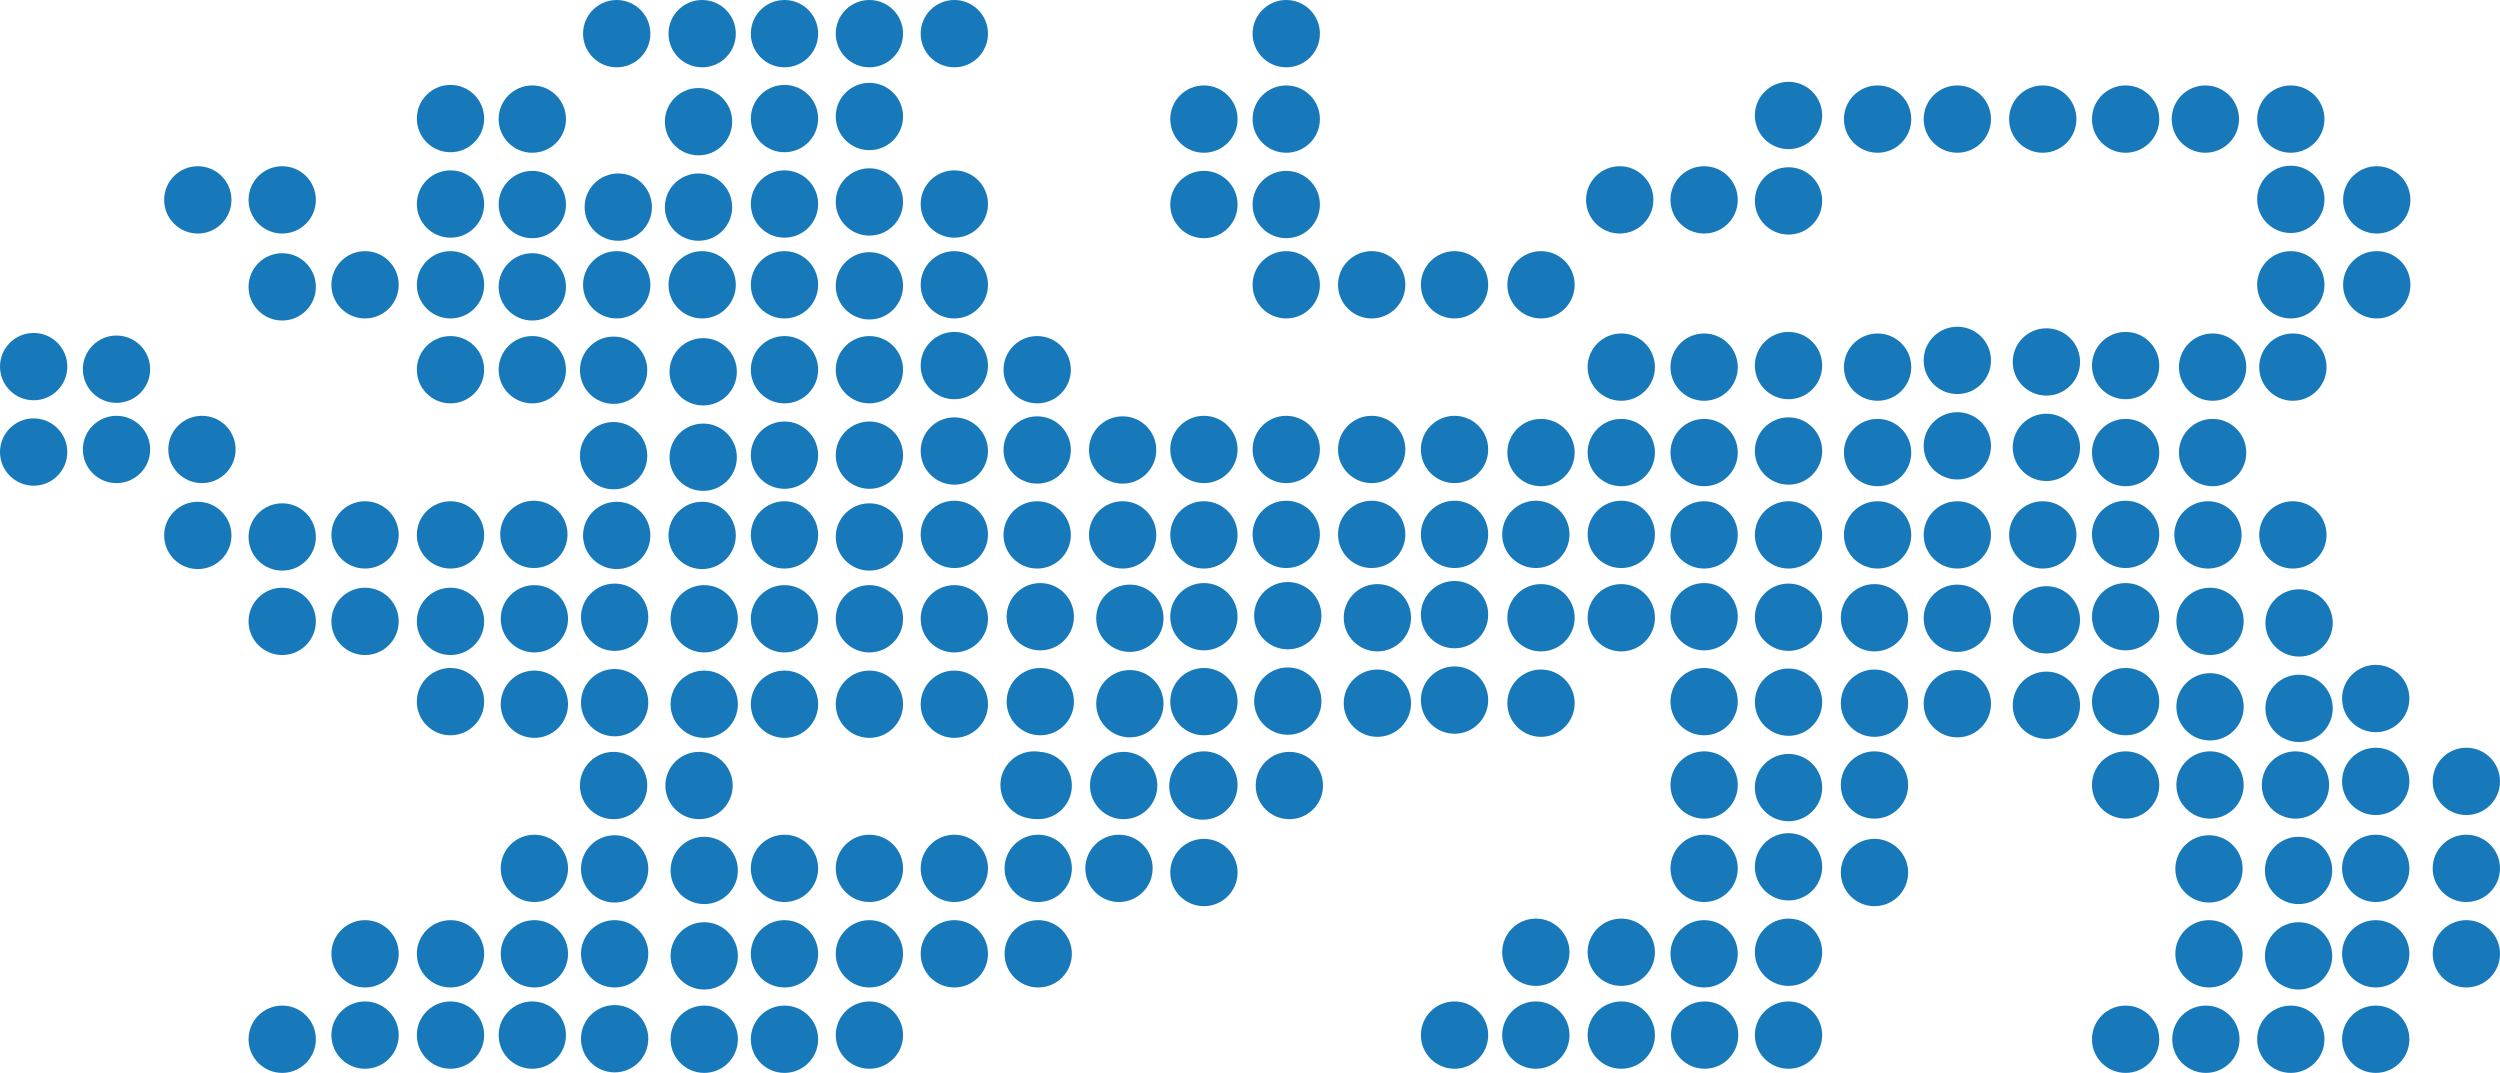
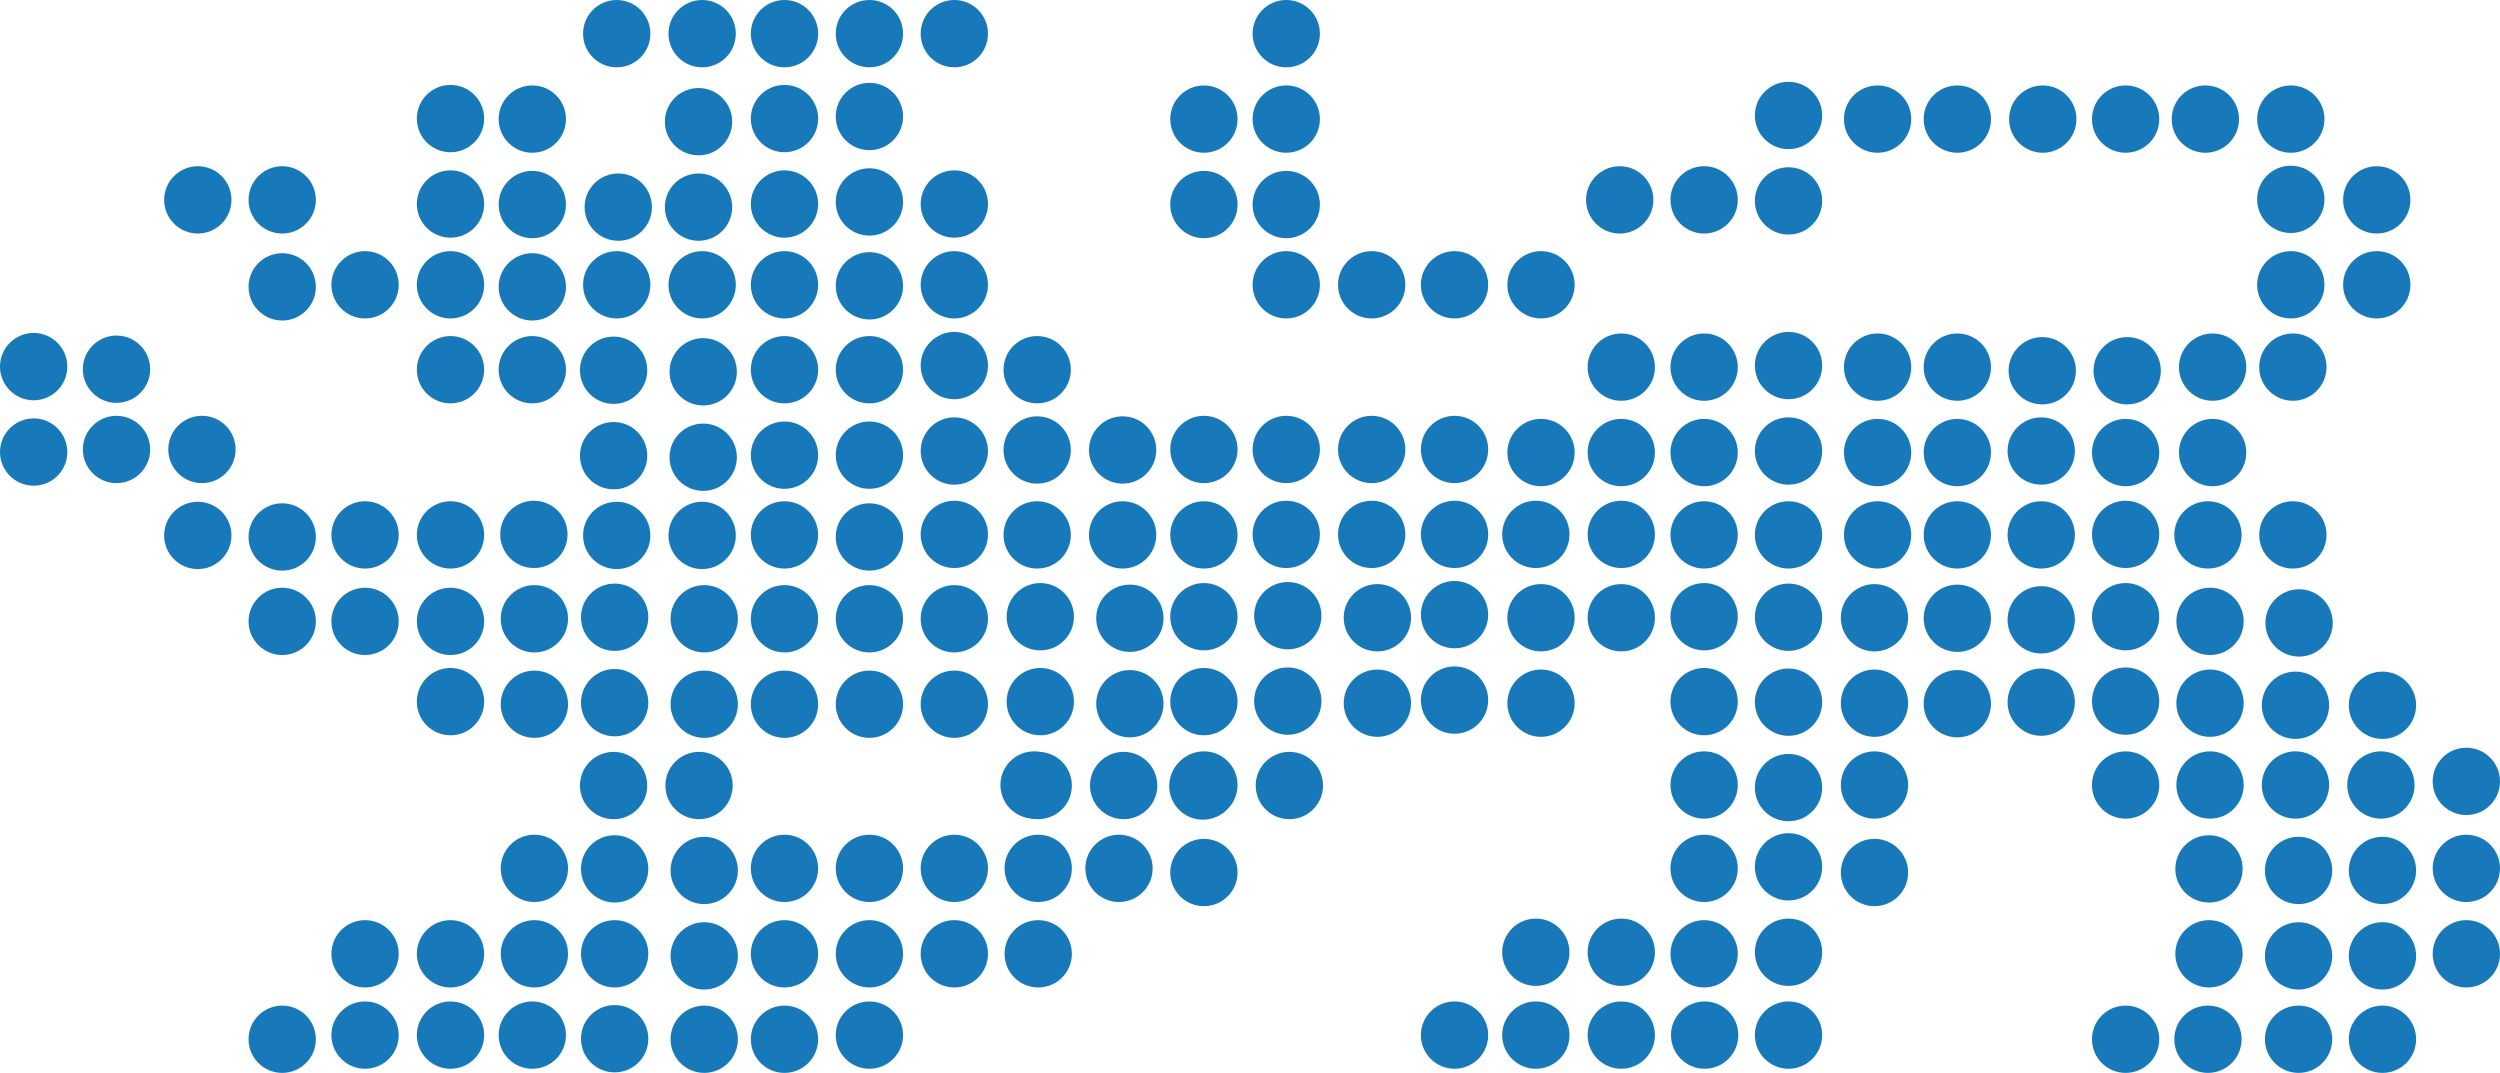
<svg xmlns="http://www.w3.org/2000/svg" version="1.1" id="Ebene_3_Kopie" x="0px" y="0px" viewBox="0 0 482.8 207.2" style="enable-background:new 0 0 482.8 207.2;" xml:space="preserve">
  <style type="text/css">
	.st0{fill:#1779BA;}
</style>
  <circle class="st0" cx="410.5" cy="23" r="6.5" />
  <circle class="st0" cx="425.9" cy="23" r="6.5" />
  <circle class="st0" cx="442.4" cy="23" r="6.5" />
  <circle class="st0" cx="442.4" cy="38.5" r="6.5" />
  <circle class="st0" cx="459" cy="38.6" r="6.5" />
  <circle class="st0" cx="442.4" cy="55" r="6.5" />
  <circle class="st0" cx="459" cy="55" r="6.5" />
  <circle class="st0" cx="427.3" cy="87.4" r="6.5" />
  <circle class="st0" cx="427.3" cy="70.9" r="6.5" />
  <circle class="st0" cx="442.8" cy="70.9" r="6.5" />
-   <circle class="st0" cx="410.5" cy="70.6" r="6.5" />
+   <circle class="st0" cx="410.8" cy="71.6" r="6.5" />
  <circle class="st0" cx="410.5" cy="87.4" r="6.5" />
  <circle class="st0" cx="297.6" cy="55" r="6.5" />
  <circle class="st0" cx="280.9" cy="55" r="6.5" />
  <circle class="st0" cx="312.8" cy="38.6" r="6.5" />
  <circle class="st0" cx="329.1" cy="38.6" r="6.5" />
  <circle class="st0" cx="313.1" cy="70.9" r="6.5" />
  <circle class="st0" cx="313.1" cy="87.4" r="6.5" />
  <circle class="st0" cx="297.6" cy="87.4" r="6.5" />
  <circle class="st0" cx="378" cy="23" r="6.5" />
  <circle class="st0" cx="394.5" cy="23" r="6.5" />
  <circle class="st0" cx="345.4" cy="22.3" r="6.5" />
  <circle class="st0" cx="345.4" cy="38.8" r="6.5" />
  <circle class="st0" cx="362.6" cy="70.9" r="6.5" />
  <circle class="st0" cx="362.6" cy="87.4" r="6.5" />
  <circle class="st0" cx="345.4" cy="70.6" r="6.5" />
  <circle class="st0" cx="345.4" cy="87.1" r="6.5" />
  <circle class="st0" cx="329.1" cy="70.9" r="6.5" />
  <circle class="st0" cx="329.1" cy="87.4" r="6.5" />
  <circle class="st0" cx="329.1" cy="103.3" r="6.5" />
  <circle class="st0" cx="345.4" cy="103.3" r="6.5" />
  <circle class="st0" cx="362.6" cy="103.3" r="6.5" />
-   <circle class="st0" cx="394.5" cy="103.3" r="6.5" />
+   <circle class="st0" cx="394.2" cy="103.3" r="6.5" />
  <circle class="st0" cx="378" cy="103.3" r="6.5" />
  <circle class="st0" cx="442.8" cy="103.3" r="6.5" />
  <circle class="st0" cx="426.4" cy="103.3" r="6.5" />
  <circle class="st0" cx="443.3" cy="151.6" r="6.5" />
  <circle class="st0" cx="426.8" cy="151.6" r="6.5" />
  <circle class="st0" cx="362" cy="135.8" r="6.5" />
  <circle class="st0" cx="362" cy="119.3" r="6.5" />
  <circle class="st0" cx="345.4" cy="135.6" r="6.5" />
  <circle class="st0" cx="345.4" cy="119.2" r="6.5" />
  <circle class="st0" cx="329.1" cy="135.5" r="6.5" />
  <circle class="st0" cx="329.1" cy="119.1" r="6.5" />
  <circle class="st0" cx="297.6" cy="135.8" r="6.5" />
  <circle class="st0" cx="297.6" cy="119.3" r="6.5" />
  <circle class="st0" cx="313.1" cy="119.3" r="6.5" />
-   <circle class="st0" cx="410.5" cy="135.5" r="6.5" />
+   <circle class="st0" cx="410.5" cy="135.4" r="6.5" />
  <circle class="st0" cx="410.5" cy="119.1" r="6.5" />
  <circle class="st0" cx="410.5" cy="151.6" r="6.5" />
  <circle class="st0" cx="410.5" cy="103.2" r="6.5" />
  <circle class="st0" cx="362" cy="151.6" r="6.5" />
  <circle class="st0" cx="362" cy="168.5" r="6.5" />
  <circle class="st0" cx="345.4" cy="152.1" r="6.5" />
  <circle class="st0" cx="329.1" cy="151.6" r="6.5" />
  <circle class="st0" cx="313.1" cy="103.2" r="6.5" />
  <circle class="st0" cx="296.6" cy="103.2" r="6.5" />
  <circle class="st0" cx="280.9" cy="135.2" r="6.5" />
  <circle class="st0" cx="280.9" cy="118.7" r="6.5" />
  <circle class="st0" cx="280.9" cy="103.2" r="6.5" />
  <circle class="st0" cx="280.9" cy="86.8" r="6.5" />
  <circle class="st0" cx="345.4" cy="183.9" r="6.5" />
  <circle class="st0" cx="345.4" cy="167.4" r="6.5" />
  <circle class="st0" cx="329.1" cy="184.2" r="6.5" />
  <circle class="st0" cx="329.1" cy="167.7" r="6.5" />
  <circle class="st0" cx="296.6" cy="183.9" r="6.5" />
  <circle class="st0" cx="313.1" cy="183.9" r="6.5" />
  <circle class="st0" cx="296.6" cy="199.9" r="6.5" />
  <circle class="st0" cx="313.1" cy="199.9" r="6.5" />
  <circle class="st0" cx="280.9" cy="199.9" r="6.5" />
  <circle class="st0" cx="345.4" cy="199.9" r="6.5" />
  <circle class="st0" cx="329.2" cy="199.9" r="6.5" />
-   <circle class="st0" cx="458.8" cy="134.9" r="6.5" />
-   <circle class="st0" cx="458.8" cy="150.9" r="6.5" />
+   <circle class="st0" cx="460.1" cy="136.2" r="6.5" />
+   <circle class="st0" cx="459.8" cy="151.6" r="6.5" />
  <circle class="st0" cx="476.3" cy="150.9" r="6.5" />
  <circle class="st0" cx="476.3" cy="184.2" r="6.5" />
  <circle class="st0" cx="476.3" cy="167.7" r="6.5" />
-   <circle class="st0" cx="458.8" cy="184.2" r="6.5" />
-   <circle class="st0" cx="458.8" cy="167.7" r="6.5" />
-   <circle class="st0" cx="458.8" cy="200.7" r="6.5" />
-   <circle class="st0" cx="442.4" cy="200.7" r="6.5" />
-   <circle class="st0" cx="426" cy="200.7" r="6.5" />
+   <circle class="st0" cx="460.1" cy="184.6" r="6.5" />
+   <circle class="st0" cx="460.1" cy="168.1" r="6.5" />
+   <circle class="st0" cx="460.1" cy="200.7" r="6.5" />
+   <circle class="st0" cx="443.9" cy="200.7" r="6.5" />
+   <circle class="st0" cx="426.4" cy="200.7" r="6.5" />
  <circle class="st0" cx="410.5" cy="200.7" r="6.5" />
  <circle class="st0" cx="362.6" cy="23" r="6.5" />
  <circle class="st0" cx="264.9" cy="55" r="6.5" />
  <circle class="st0" cx="248.4" cy="55" r="6.5" />
  <circle class="st0" cx="248.4" cy="39.5" r="6.5" />
  <circle class="st0" cx="248.4" cy="23" r="6.5" />
  <circle class="st0" cx="248.4" cy="6.5" r="6.5" />
  <circle class="st0" cx="232.5" cy="39.5" r="6.5" />
  <circle class="st0" cx="232.5" cy="23" r="6.5" />
  <circle class="st0" cx="264.9" cy="86.8" r="6.5" />
  <circle class="st0" cx="248.4" cy="86.8" r="6.5" />
  <circle class="st0" cx="264.9" cy="103.2" r="6.5" />
  <circle class="st0" cx="248.4" cy="103.2" r="6.5" />
  <circle class="st0" cx="232.5" cy="135.5" r="6.5" />
  <circle class="st0" cx="232.5" cy="119.1" r="6.5" />
  <circle class="st0" cx="232.5" cy="103.3" r="6.5" />
  <circle class="st0" cx="232.5" cy="86.8" r="6.5" />
  <circle class="st0" cx="216.8" cy="86.9" r="6.5" />
  <circle class="st0" cx="200.3" cy="86.9" r="6.5" />
  <circle class="st0" cx="200.3" cy="71.4" r="6.5" />
  <circle class="st0" cx="216.8" cy="103.3" r="6.5" />
  <circle class="st0" cx="200.3" cy="103.3" r="6.5" />
  <circle class="st0" cx="249" cy="151.7" r="6.5" />
  <circle class="st0" cx="232.5" cy="151.6" r="6.5" />
  <circle class="st0" cx="232.5" cy="168.5" r="6.5" />
  <circle class="st0" cx="200.5" cy="184.2" r="6.5" />
  <circle class="st0" cx="200.5" cy="167.7" r="6.5" />
  <circle class="st0" cx="216.1" cy="167.7" r="6.5" />
  <circle class="st0" cx="200.5" cy="151.7" r="6.5" />
  <circle class="st0" cx="217" cy="151.7" r="6.5" />
  <circle class="st0" cx="184.3" cy="184.2" r="6.5" />
  <circle class="st0" cx="184.3" cy="167.7" r="6.5" />
  <circle class="st0" cx="167.9" cy="184.2" r="6.5" />
  <circle class="st0" cx="167.9" cy="167.7" r="6.5" />
  <circle class="st0" cx="151.5" cy="184.2" r="6.5" />
  <circle class="st0" cx="151.5" cy="167.7" r="6.5" />
  <circle class="st0" cx="103.2" cy="184.2" r="6.5" />
  <circle class="st0" cx="103.2" cy="167.7" r="6.5" />
  <circle class="st0" cx="103.2" cy="136" r="6.5" />
  <circle class="st0" cx="103.2" cy="119.5" r="6.5" />
  <circle class="st0" cx="151.5" cy="136" r="6.5" />
  <circle class="st0" cx="151.5" cy="119.5" r="6.5" />
  <circle class="st0" cx="167.9" cy="136" r="6.5" />
  <circle class="st0" cx="167.9" cy="119.5" r="6.5" />
  <circle class="st0" cx="184.3" cy="136" r="6.5" />
  <circle class="st0" cx="184.3" cy="119.5" r="6.5" />
  <circle class="st0" cx="184.3" cy="87.1" r="6.5" />
  <circle class="st0" cx="184.3" cy="70.6" r="6.5" />
  <circle class="st0" cx="167.9" cy="87.9" r="6.5" />
  <circle class="st0" cx="167.9" cy="71.4" r="6.5" />
  <circle class="st0" cx="151.5" cy="87.9" r="6.5" />
  <circle class="st0" cx="151.5" cy="71.4" r="6.5" />
  <circle class="st0" cx="70.5" cy="120" r="6.5" />
  <circle class="st0" cx="87" cy="120" r="6.5" />
  <circle class="st0" cx="87" cy="135.5" r="6.5" />
  <circle class="st0" cx="70.5" cy="103.3" r="6.5" />
  <circle class="st0" cx="87" cy="103.3" r="6.5" />
  <circle class="st0" cx="118.5" cy="151.7" r="6.5" />
  <circle class="st0" cx="135" cy="151.7" r="6.5" />
  <circle class="st0" cx="70.5" cy="199.9" r="6.5" />
  <circle class="st0" cx="87" cy="199.9" r="6.5" />
  <circle class="st0" cx="167.9" cy="199.9" r="6.5" />
  <circle class="st0" cx="151.5" cy="200.7" r="6.5" />
  <circle class="st0" cx="184.3" cy="103.2" r="6.5" />
  <circle class="st0" cx="167.9" cy="103.7" r="6.5" />
  <circle class="st0" cx="151.5" cy="103.3" r="6.5" />
  <circle class="st0" cx="135.6" cy="103.4" r="6.5" />
  <circle class="st0" cx="119.1" cy="103.4" r="6.5" />
  <circle class="st0" cx="103.1" cy="103.2" r="6.5" />
  <circle class="st0" cx="232.3" cy="151.8" r="6.5" />
  <circle class="st0" cx="199.7" cy="151.6" r="6.5" />
  <circle class="st0" cx="136" cy="200.7" r="6.5" />
  <circle class="st0" cx="118.7" cy="200.6" r="6.5" />
  <circle class="st0" cx="102.8" cy="199.9" r="6.5" />
  <circle class="st0" cx="87" cy="184.2" r="6.5" />
  <circle class="st0" cx="70.5" cy="184.2" r="6.5" />
  <circle class="st0" cx="54.5" cy="200.7" r="6.5" />
  <circle class="st0" cx="54.5" cy="120" r="6.5" />
  <circle class="st0" cx="54.5" cy="103.7" r="6.5" />
  <circle class="st0" cx="38.2" cy="103.4" r="6.5" />
  <circle class="st0" cx="87" cy="71.4" r="6.5" />
  <circle class="st0" cx="102.8" cy="71.4" r="6.5" />
  <circle class="st0" cx="6.5" cy="87.3" r="6.5" />
  <circle class="st0" cx="6.5" cy="70.8" r="6.5" />
  <circle class="st0" cx="39" cy="86.8" r="6.5" />
  <circle class="st0" cx="22.5" cy="86.8" r="6.5" />
  <circle class="st0" cx="22.5" cy="71.3" r="6.5" />
  <circle class="st0" cx="151.5" cy="39.4" r="6.5" />
  <circle class="st0" cx="151.5" cy="22.9" r="6.5" />
  <circle class="st0" cx="167.9" cy="39" r="6.5" />
  <circle class="st0" cx="167.9" cy="22.5" r="6.5" />
  <circle class="st0" cx="102.8" cy="39.5" r="6.5" />
  <circle class="st0" cx="102.8" cy="23" r="6.5" />
  <circle class="st0" cx="87" cy="39.4" r="6.5" />
  <circle class="st0" cx="87" cy="22.9" r="6.5" />
  <circle class="st0" cx="135.6" cy="55" r="6.5" />
  <circle class="st0" cx="119.1" cy="55" r="6.5" />
  <circle class="st0" cx="184.3" cy="39.4" r="6.5" />
  <circle class="st0" cx="184.3" cy="55" r="6.5" />
  <circle class="st0" cx="167.9" cy="55.2" r="6.5" />
  <circle class="st0" cx="151.5" cy="55" r="6.5" />
  <circle class="st0" cx="134.9" cy="23.5" r="6.5" />
  <circle class="st0" cx="134.9" cy="40" r="6.5" />
  <circle class="st0" cx="119.4" cy="40" r="6.5" />
  <circle class="st0" cx="119.1" cy="6.5" r="6.5" />
  <circle class="st0" cx="135.6" cy="6.5" r="6.5" />
  <circle class="st0" cx="151.5" cy="6.5" r="6.5" />
  <circle class="st0" cx="167.9" cy="6.5" r="6.5" />
  <circle class="st0" cx="184.3" cy="6.5" r="6.5" />
  <circle class="st0" cx="102.8" cy="55.4" r="6.5" />
  <circle class="st0" cx="87" cy="55" r="6.5" />
  <circle class="st0" cx="70.5" cy="55" r="6.5" />
  <circle class="st0" cx="54.5" cy="55.4" r="6.5" />
  <circle class="st0" cx="54.5" cy="38.6" r="6.5" />
  <circle class="st0" cx="38.2" cy="38.6" r="6.5" />
-   <circle class="st0" cx="395.2" cy="69.9" r="6.5" />
-   <circle class="st0" cx="395.2" cy="86.4" r="6.5" />
-   <circle class="st0" cx="378" cy="69.6" r="6.5" />
-   <circle class="st0" cx="378" cy="86.1" r="6.5" />
-   <circle class="st0" cx="395.2" cy="119.7" r="6.5" />
-   <circle class="st0" cx="395.2" cy="136.2" r="6.5" />
+   <circle class="st0" cx="394.4" cy="71.6" r="6.5" />
+   <circle class="st0" cx="394.2" cy="87.1" r="6.5" />
+   <circle class="st0" cx="378" cy="70.9" r="6.5" />
+   <circle class="st0" cx="378" cy="87.4" r="6.5" />
+   <circle class="st0" cx="394.2" cy="119.7" r="6.5" />
+   <circle class="st0" cx="394.2" cy="135.6" r="6.5" />
  <circle class="st0" cx="378" cy="119.4" r="6.5" />
  <circle class="st0" cx="378" cy="135.9" r="6.5" />
  <circle class="st0" cx="444" cy="120.3" r="6.5" />
-   <circle class="st0" cx="444" cy="136.8" r="6.5" />
+   <circle class="st0" cx="443.3" cy="136.2" r="6.5" />
  <circle class="st0" cx="426.8" cy="120" r="6.5" />
-   <circle class="st0" cx="426.8" cy="136.5" r="6.5" />
+   <circle class="st0" cx="426.8" cy="135.8" r="6.5" />
  <circle class="st0" cx="443.9" cy="168.1" r="6.5" />
  <circle class="st0" cx="443.9" cy="184.6" r="6.5" />
  <circle class="st0" cx="426.6" cy="167.8" r="6.5" />
  <circle class="st0" cx="426.6" cy="184.2" r="6.5" />
  <circle class="st0" cx="266" cy="119.3" r="6.5" />
  <circle class="st0" cx="266" cy="135.8" r="6.5" />
  <circle class="st0" cx="248.7" cy="118.9" r="6.5" />
  <circle class="st0" cx="248.7" cy="135.4" r="6.5" />
  <circle class="st0" cx="218.2" cy="119.4" r="6.5" />
  <circle class="st0" cx="218.2" cy="135.9" r="6.5" />
  <circle class="st0" cx="200.9" cy="119.1" r="6.5" />
  <circle class="st0" cx="200.9" cy="135.5" r="6.5" />
  <circle class="st0" cx="136" cy="168.1" r="6.5" />
  <circle class="st0" cx="136" cy="184.6" r="6.5" />
  <circle class="st0" cx="118.7" cy="167.8" r="6.5" />
  <circle class="st0" cx="118.7" cy="184.2" r="6.5" />
  <circle class="st0" cx="136" cy="119.5" r="6.5" />
  <circle class="st0" cx="136" cy="136" r="6.5" />
  <circle class="st0" cx="118.7" cy="119.2" r="6.5" />
  <circle class="st0" cx="118.7" cy="135.7" r="6.5" />
  <circle class="st0" cx="135.8" cy="71.8" r="6.5" />
  <circle class="st0" cx="135.8" cy="88.3" r="6.5" />
  <circle class="st0" cx="118.5" cy="71.5" r="6.5" />
  <circle class="st0" cx="118.5" cy="88" r="6.5" />
</svg>
